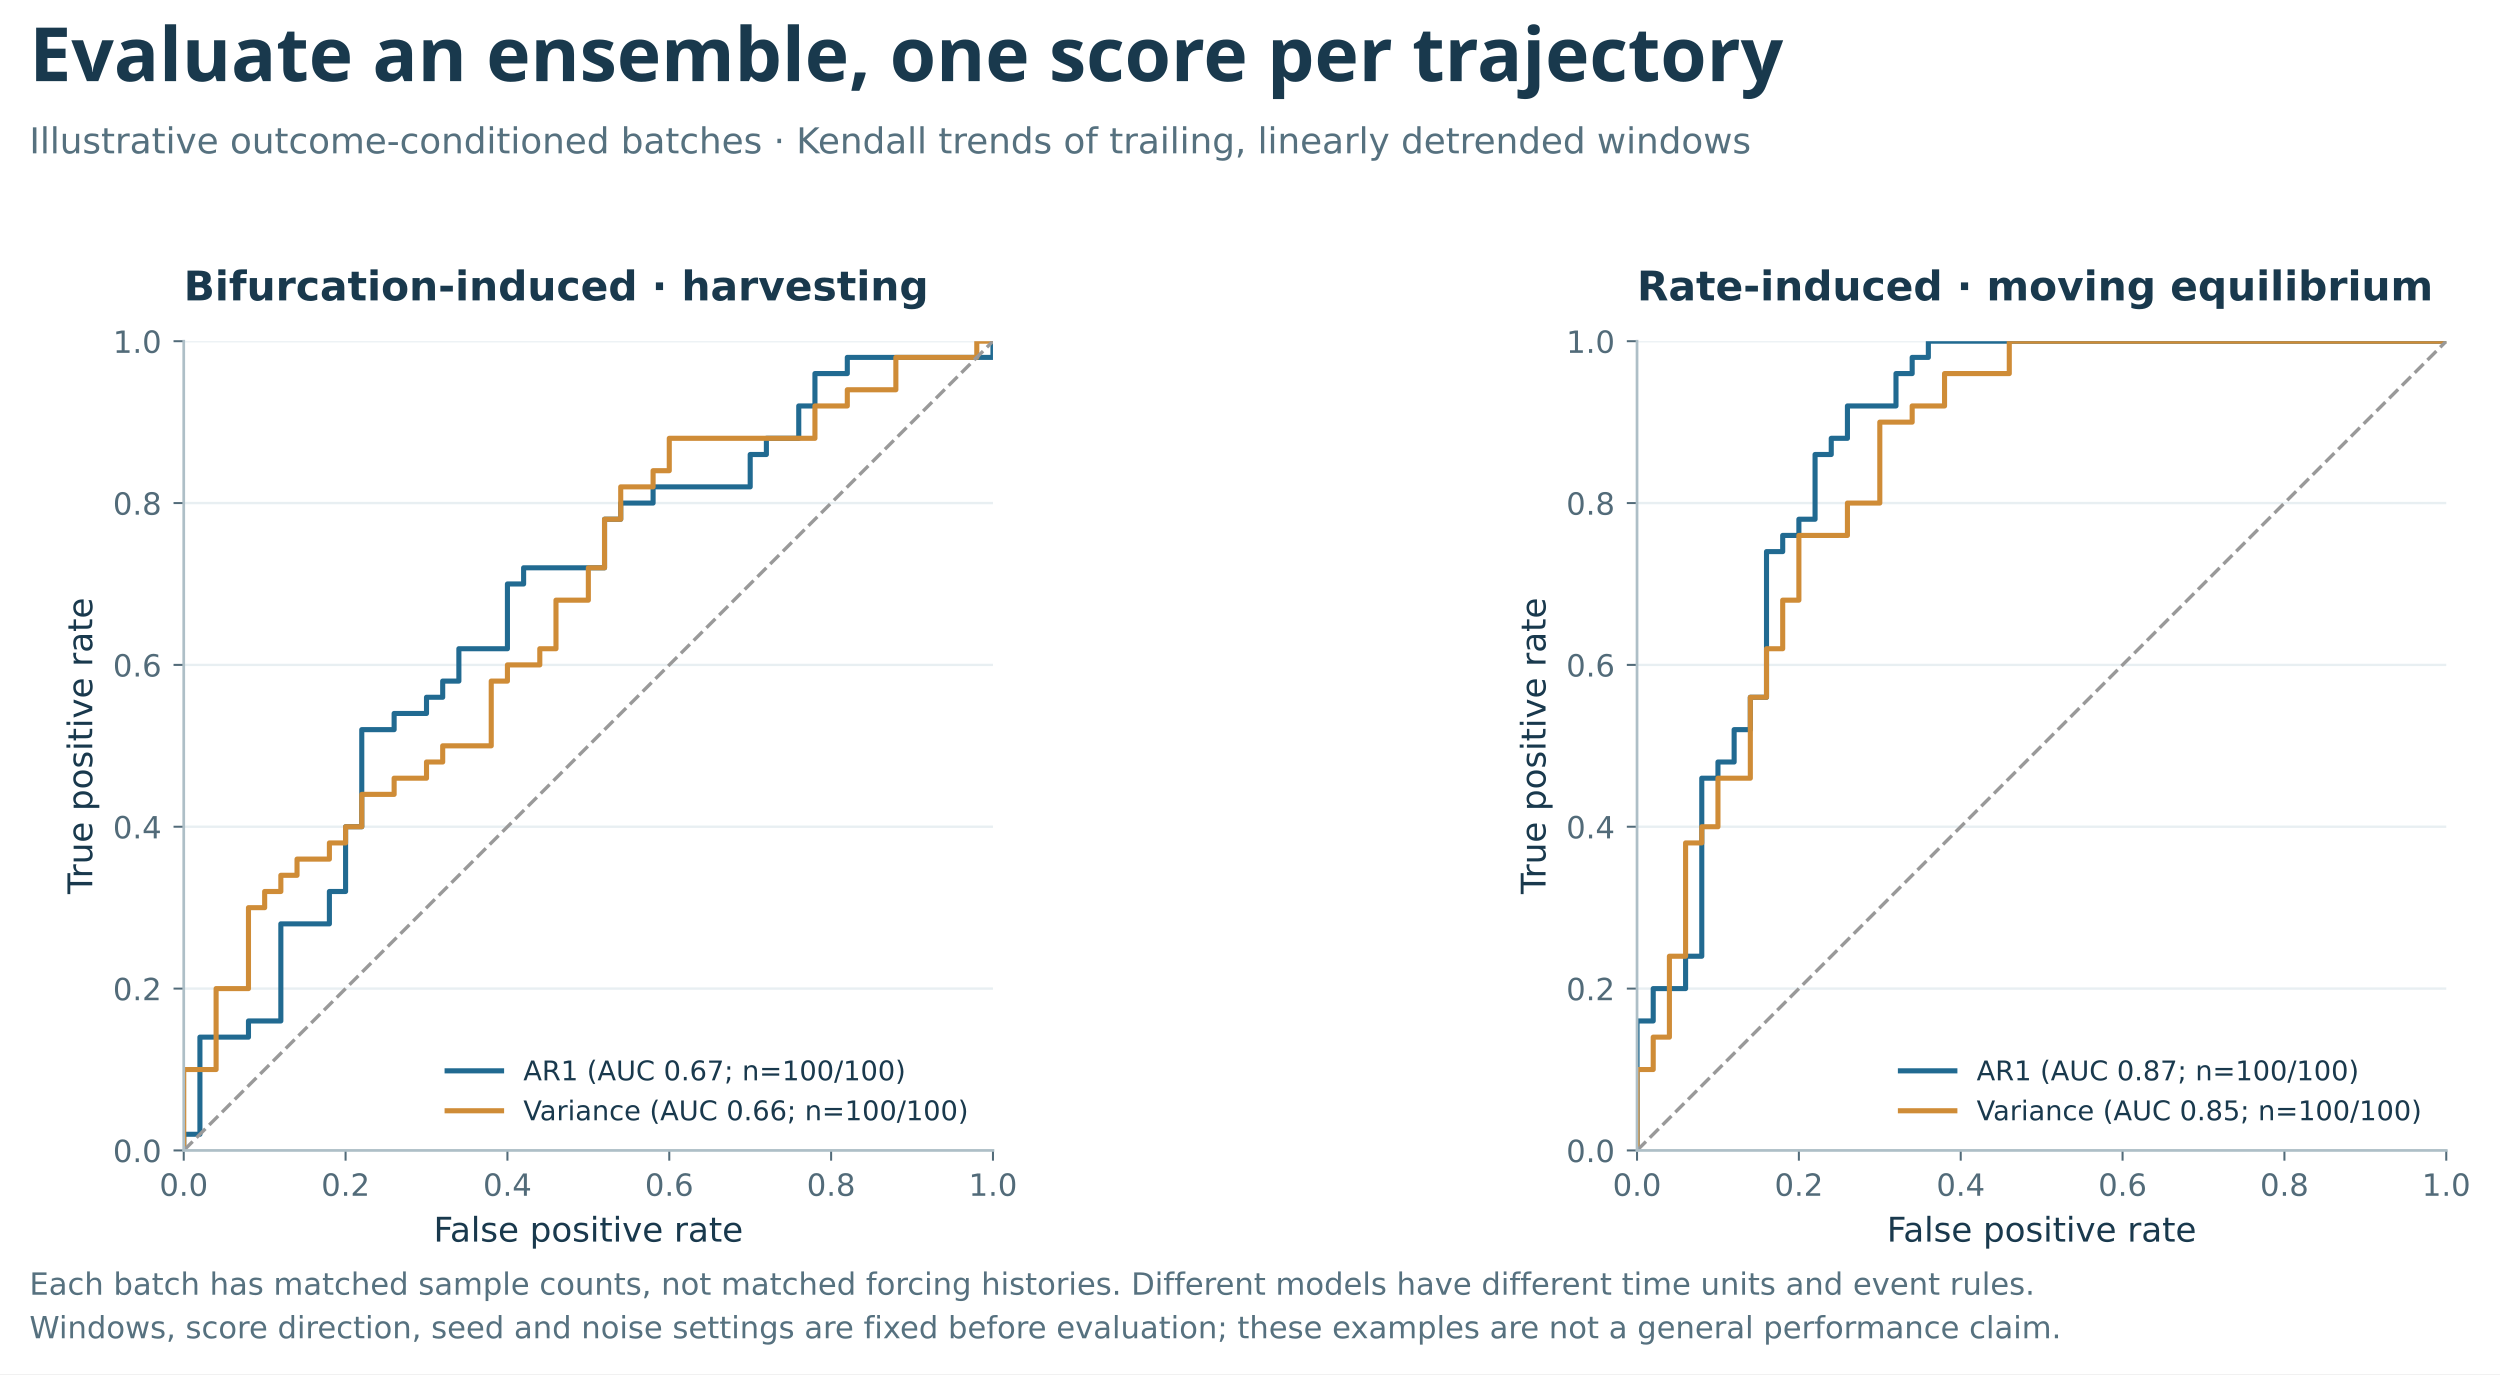
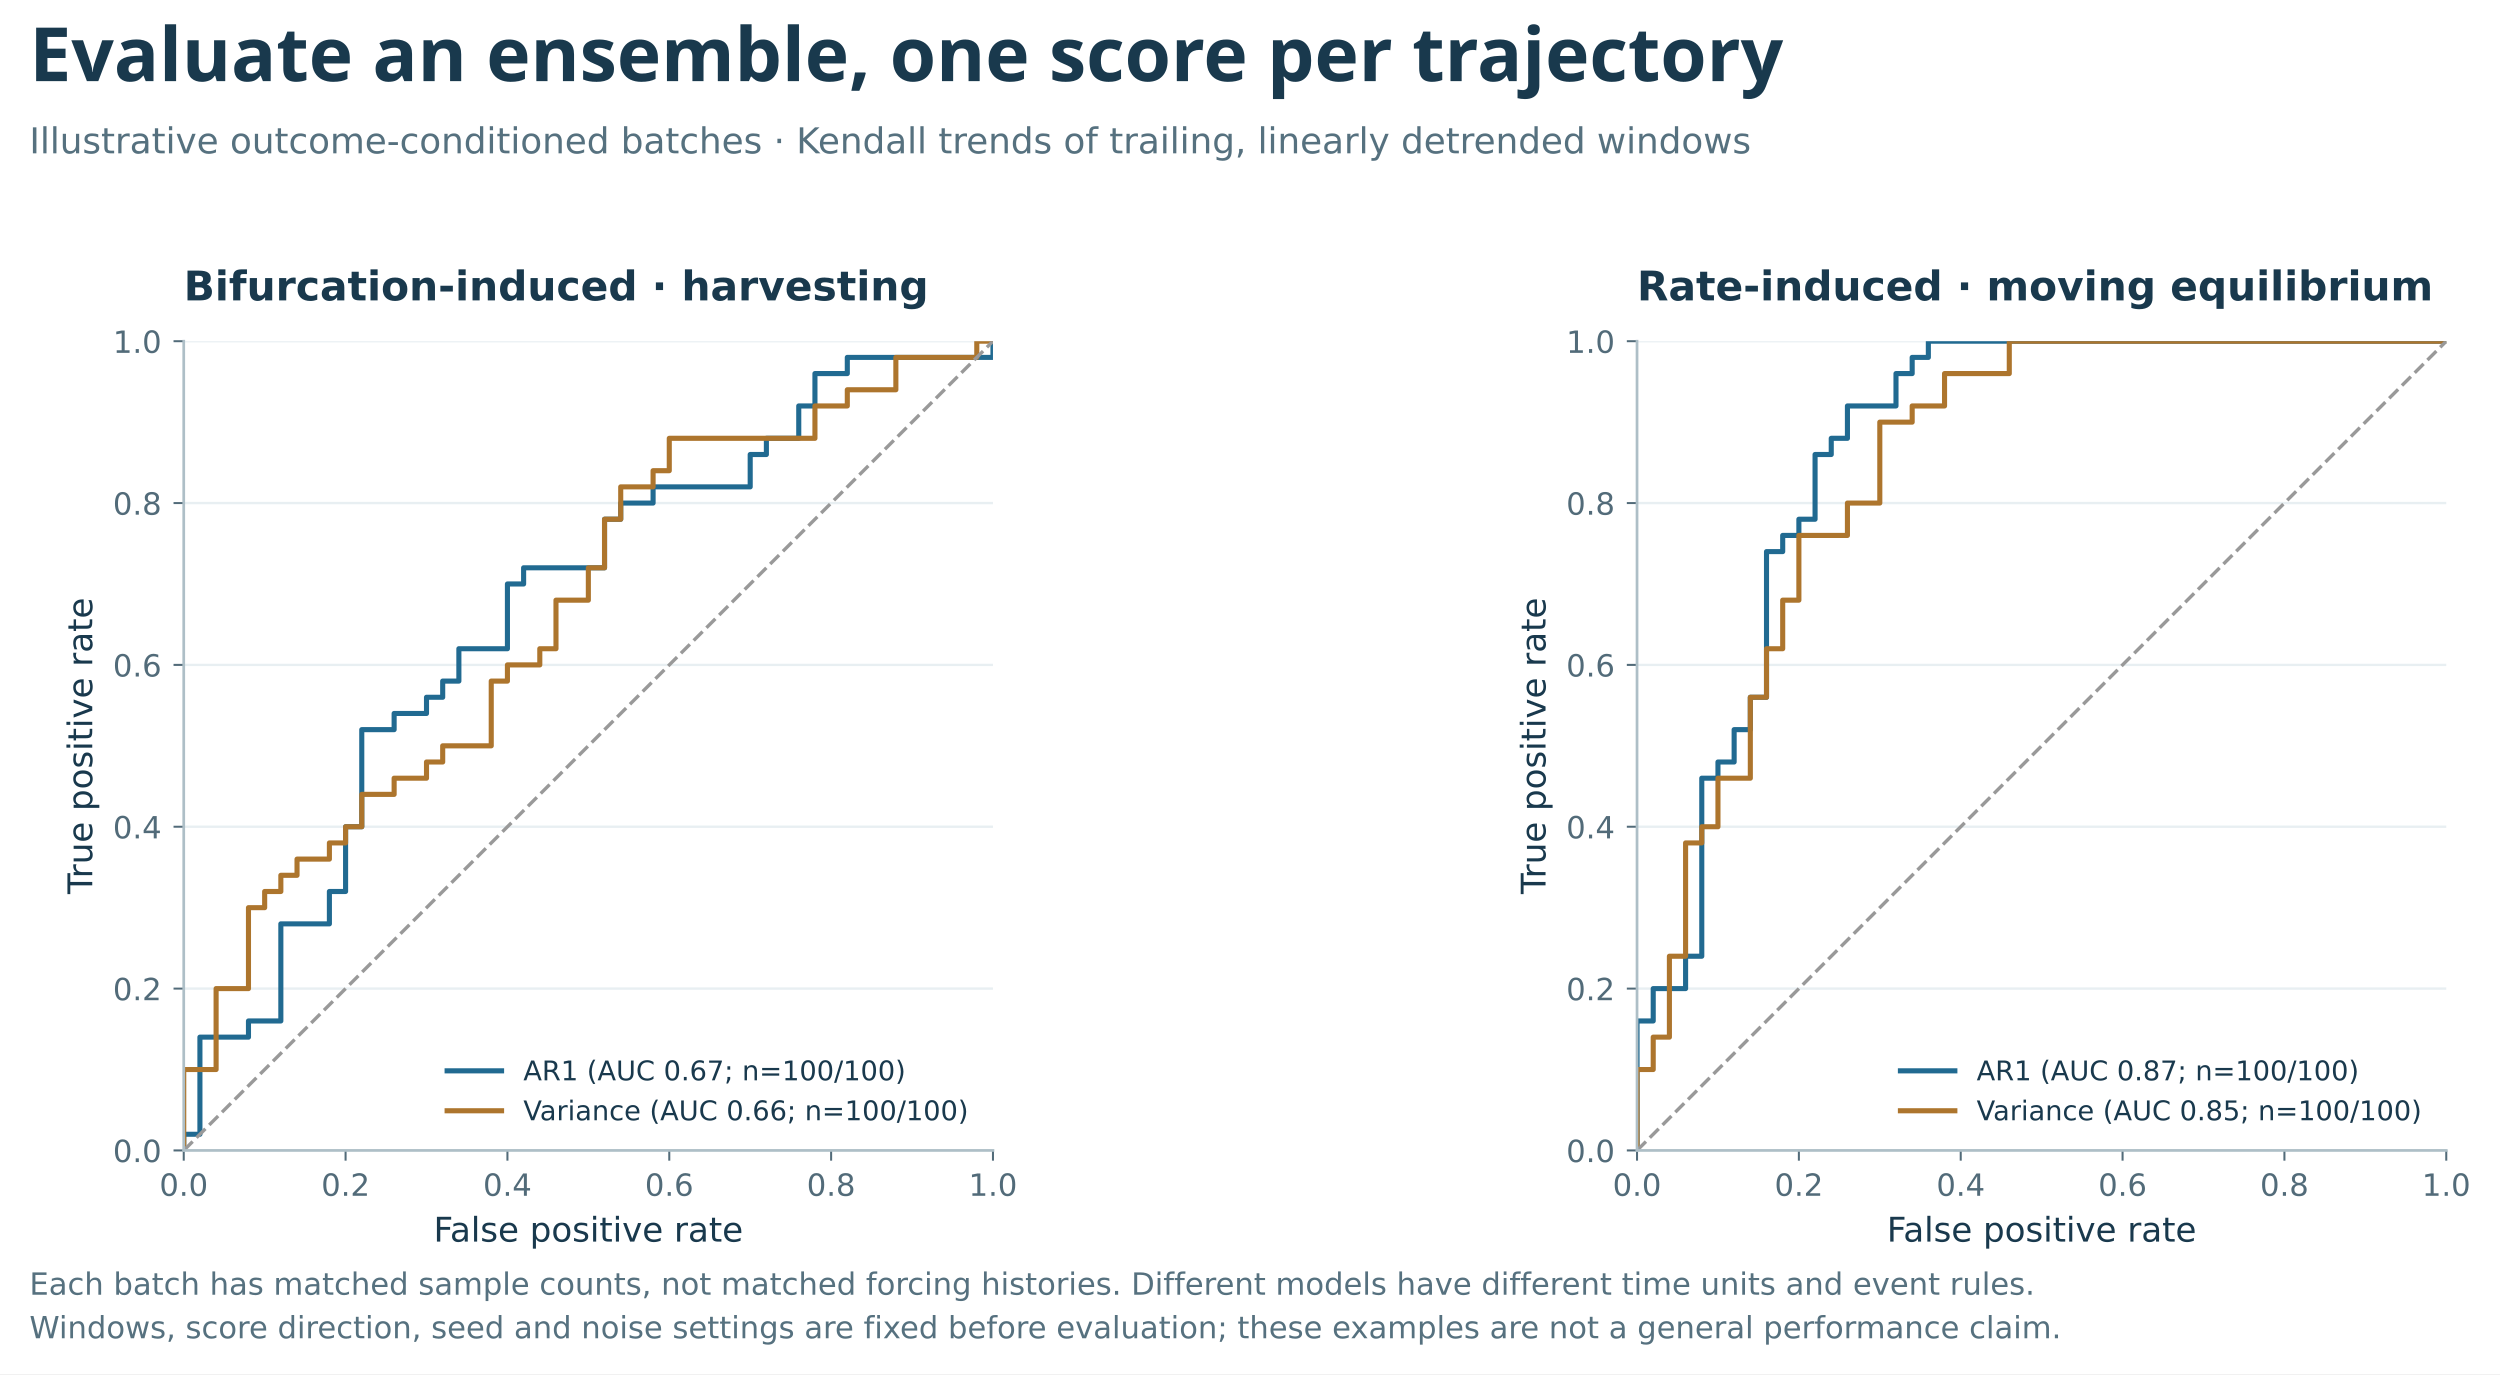
<svg xmlns="http://www.w3.org/2000/svg" xmlns:xlink="http://www.w3.org/1999/xlink" width="734.92pt" height="403.928pt" viewBox="0 0 734.92 403.928" version="1.1">
  <defs>
    <style type="text/css">*{stroke-linejoin: round; stroke-linecap: butt}</style>
  </defs>
  <g id="figure_1">
    <g id="patch_1">
      <path d="M -0 403.928  L 734.92 403.928  L 734.92 0  L -0 0  z " style="fill: #ffffff" />
    </g>
    <g id="axes_1">
      <g id="patch_2">
        <path d="M 54.013 338.193  L 291.901 338.193  L 291.901 100.305  L 54.013 100.305  z " style="fill: #ffffff" />
      </g>
      <g id="matplotlib.axis_1">
        <g id="xtick_1">
          <g id="line2d_1">
            <defs>
              <path id="m2010ee2414" d="M 0 0  L 0 3  " style="stroke: #526b79; stroke-width: 0.6" />
            </defs>
            <g>
              <use xlink:href="#m2010ee2414" x="54.013" y="338.193" style="fill: #526b79; stroke: #526b79; stroke-width: 0.6" />
            </g>
          </g>
          <g id="text_1">
            <text style="font-size: 9px; font-family: 'DejaVu Sans'; text-anchor: middle; fill: #526b79" x="54.013" y="351.531" transform="rotate(-0 54.01252 351.5312)">0.0</text>
          </g>
        </g>
        <g id="xtick_2">
          <g id="line2d_2">
            <g>
              <use xlink:href="#m2010ee2414" x="101.59" y="338.193" style="fill: #526b79; stroke: #526b79; stroke-width: 0.6" />
            </g>
          </g>
          <g id="text_2">
            <text style="font-size: 9px; font-family: 'DejaVu Sans'; text-anchor: middle; fill: #526b79" x="101.59" y="351.531" transform="rotate(-0 101.5901 351.5312)">0.2</text>
          </g>
        </g>
        <g id="xtick_3">
          <g id="line2d_3">
            <g>
              <use xlink:href="#m2010ee2414" x="149.168" y="338.193" style="fill: #526b79; stroke: #526b79; stroke-width: 0.6" />
            </g>
          </g>
          <g id="text_3">
            <text style="font-size: 9px; font-family: 'DejaVu Sans'; text-anchor: middle; fill: #526b79" x="149.168" y="351.531" transform="rotate(-0 149.1677 351.5312)">0.4</text>
          </g>
        </g>
        <g id="xtick_4">
          <g id="line2d_4">
            <g>
              <use xlink:href="#m2010ee2414" x="196.745" y="338.193" style="fill: #526b79; stroke: #526b79; stroke-width: 0.6" />
            </g>
          </g>
          <g id="text_4">
            <text style="font-size: 9px; font-family: 'DejaVu Sans'; text-anchor: middle; fill: #526b79" x="196.745" y="351.531" transform="rotate(-0 196.7453 351.5312)">0.6</text>
          </g>
        </g>
        <g id="xtick_5">
          <g id="line2d_5">
            <g>
              <use xlink:href="#m2010ee2414" x="244.323" y="338.193" style="fill: #526b79; stroke: #526b79; stroke-width: 0.6" />
            </g>
          </g>
          <g id="text_5">
            <text style="font-size: 9px; font-family: 'DejaVu Sans'; text-anchor: middle; fill: #526b79" x="244.323" y="351.531" transform="rotate(-0 244.3229 351.5312)">0.8</text>
          </g>
        </g>
        <g id="xtick_6">
          <g id="line2d_6">
            <g>
              <use xlink:href="#m2010ee2414" x="291.901" y="338.193" style="fill: #526b79; stroke: #526b79; stroke-width: 0.6" />
            </g>
          </g>
          <g id="text_6">
            <text style="font-size: 9px; font-family: 'DejaVu Sans'; text-anchor: middle; fill: #526b79" x="291.901" y="351.531" transform="rotate(-0 291.9005 351.5312)">1.0</text>
          </g>
        </g>
        <g id="text_7">
          <text style="font-size: 10px; font-family: 'DejaVu Sans'; text-anchor: middle; fill: #19394d" x="172.957" y="365.001" transform="rotate(-0 172.9565 365.0014)">False positive rate</text>
        </g>
      </g>
      <g id="matplotlib.axis_2">
        <g id="ytick_1">
          <g id="line2d_7">
            <path d="M 54.013 338.193  L 291.901 338.193  " clip-path="url(#p0fa37aeb60)" style="fill: none; stroke: #e8eff2; stroke-width: 0.7; stroke-linecap: square" />
          </g>
          <g id="line2d_8">
            <defs>
              <path id="md573ed6e55" d="M 0 0  L -3 0  " style="stroke: #526b79; stroke-width: 0.6" />
            </defs>
            <g>
              <use xlink:href="#md573ed6e55" x="54.013" y="338.193" style="fill: #526b79; stroke: #526b79; stroke-width: 0.6" />
            </g>
          </g>
          <g id="text_8">
            <text style="font-size: 9px; font-family: 'DejaVu Sans'; text-anchor: end; fill: #526b79" x="47.513" y="341.612" transform="rotate(-0 47.51252 341.6119)">0.0</text>
          </g>
        </g>
        <g id="ytick_2">
          <g id="line2d_9">
            <path d="M 54.013 290.615  L 291.901 290.615  " clip-path="url(#p0fa37aeb60)" style="fill: none; stroke: #e8eff2; stroke-width: 0.7; stroke-linecap: square" />
          </g>
          <g id="line2d_10">
            <g>
              <use xlink:href="#md573ed6e55" x="54.013" y="290.615" style="fill: #526b79; stroke: #526b79; stroke-width: 0.6" />
            </g>
          </g>
          <g id="text_9">
            <text style="font-size: 9px; font-family: 'DejaVu Sans'; text-anchor: end; fill: #526b79" x="47.513" y="294.034" transform="rotate(-0 47.51252 294.0343)">0.2</text>
          </g>
        </g>
        <g id="ytick_3">
          <g id="line2d_11">
            <path d="M 54.013 243.037  L 291.901 243.037  " clip-path="url(#p0fa37aeb60)" style="fill: none; stroke: #e8eff2; stroke-width: 0.7; stroke-linecap: square" />
          </g>
          <g id="line2d_12">
            <g>
              <use xlink:href="#md573ed6e55" x="54.013" y="243.037" style="fill: #526b79; stroke: #526b79; stroke-width: 0.6" />
            </g>
          </g>
          <g id="text_10">
            <text style="font-size: 9px; font-family: 'DejaVu Sans'; text-anchor: end; fill: #526b79" x="47.513" y="246.457" transform="rotate(-0 47.51252 246.4567)">0.4</text>
          </g>
        </g>
        <g id="ytick_4">
          <g id="line2d_13">
            <path d="M 54.013 195.46  L 291.901 195.46  " clip-path="url(#p0fa37aeb60)" style="fill: none; stroke: #e8eff2; stroke-width: 0.7; stroke-linecap: square" />
          </g>
          <g id="line2d_14">
            <g>
              <use xlink:href="#md573ed6e55" x="54.013" y="195.46" style="fill: #526b79; stroke: #526b79; stroke-width: 0.6" />
            </g>
          </g>
          <g id="text_11">
            <text style="font-size: 9px; font-family: 'DejaVu Sans'; text-anchor: end; fill: #526b79" x="47.513" y="198.879" transform="rotate(-0 47.51252 198.8791)">0.6</text>
          </g>
        </g>
        <g id="ytick_5">
          <g id="line2d_15">
            <path d="M 54.013 147.882  L 291.901 147.882  " clip-path="url(#p0fa37aeb60)" style="fill: none; stroke: #e8eff2; stroke-width: 0.7; stroke-linecap: square" />
          </g>
          <g id="line2d_16">
            <g>
              <use xlink:href="#md573ed6e55" x="54.013" y="147.882" style="fill: #526b79; stroke: #526b79; stroke-width: 0.6" />
            </g>
          </g>
          <g id="text_12">
            <text style="font-size: 9px; font-family: 'DejaVu Sans'; text-anchor: end; fill: #526b79" x="47.513" y="151.302" transform="rotate(-0 47.51252 151.3015)">0.8</text>
          </g>
        </g>
        <g id="ytick_6">
          <g id="line2d_17">
            <path d="M 54.013 100.305  L 291.901 100.305  " clip-path="url(#p0fa37aeb60)" style="fill: none; stroke: #e8eff2; stroke-width: 0.7; stroke-linecap: square" />
          </g>
          <g id="line2d_18">
            <g>
              <use xlink:href="#md573ed6e55" x="54.013" y="100.305" style="fill: #526b79; stroke: #526b79; stroke-width: 0.6" />
            </g>
          </g>
          <g id="text_13">
            <text style="font-size: 9px; font-family: 'DejaVu Sans'; text-anchor: end; fill: #526b79" x="47.513" y="103.724" transform="rotate(-0 47.51252 103.7239)">1.0</text>
          </g>
        </g>
        <g id="text_14">
          <text style="font-size: 10px; font-family: 'DejaVu Sans'; text-anchor: middle; fill: #19394d" x="27.12" y="219.249" transform="rotate(-90 27.12002 219.2486)">True positive rate</text>
        </g>
      </g>
      <g id="line2d_19">
        <path d="M 54.013 338.193  L 54.013 333.435  L 58.77 333.435  L 58.77 328.677  L 58.77 323.919  L 58.77 319.162  L 58.77 314.404  L 58.77 309.646  L 58.77 304.888  L 63.528 304.888  L 68.286 304.888  L 73.044 304.888  L 73.044 300.131  L 77.801 300.131  L 82.559 300.131  L 82.559 295.373  L 82.559 290.615  L 82.559 285.857  L 82.559 281.1  L 82.559 276.342  L 82.559 271.584  L 87.317 271.584  L 92.075 271.584  L 96.832 271.584  L 96.832 266.826  L 96.832 262.068  L 101.59 262.068  L 101.59 257.311  L 101.59 252.553  L 101.59 247.795  L 101.59 243.037  L 106.348 243.037  L 106.348 238.28  L 106.348 233.522  L 106.348 228.764  L 106.348 224.006  L 106.348 219.249  L 106.348 214.491  L 111.106 214.491  L 115.863 214.491  L 115.863 209.733  L 120.621 209.733  L 125.379 209.733  L 125.379 204.975  L 130.137 204.975  L 130.137 200.218  L 134.894 200.218  L 134.894 195.46  L 134.894 190.702  L 139.652 190.702  L 144.41 190.702  L 149.168 190.702  L 149.168 185.944  L 149.168 181.187  L 149.168 176.429  L 149.168 171.671  L 153.925 171.671  L 153.925 166.913  L 158.683 166.913  L 163.441 166.913  L 168.199 166.913  L 172.957 166.913  L 177.714 166.913  L 177.714 162.156  L 177.714 157.398  L 177.714 152.64  L 182.472 152.64  L 182.472 147.882  L 187.23 147.882  L 191.988 147.882  L 191.988 143.124  L 196.745 143.124  L 201.503 143.124  L 206.261 143.124  L 211.019 143.124  L 215.776 143.124  L 220.534 143.124  L 220.534 138.367  L 220.534 133.609  L 225.292 133.609  L 225.292 128.851  L 230.05 128.851  L 234.807 128.851  L 234.807 119.336  L 239.565 119.336  L 239.565 114.578  L 239.565 109.82  L 244.323 109.82  L 249.081 109.82  L 249.081 105.062  L 253.838 105.062  L 258.596 105.062  L 263.354 105.062  L 268.112 105.062  L 272.869 105.062  L 277.627 105.062  L 282.385 105.062  L 287.143 105.062  L 291.901 105.062  L 291.901 100.305  " clip-path="url(#p0fa37aeb60)" style="fill: none; stroke: #216a91; stroke-width: 1.5; stroke-linecap: square" />
      </g>
      <g id="line2d_20">
-         <path d="M 54.013 338.193  L 54.013 333.435  L 54.013 328.677  L 54.013 323.919  L 54.013 319.162  L 54.013 314.404  L 58.77 314.404  L 63.528 314.404  L 63.528 309.646  L 63.528 304.888  L 63.528 300.131  L 63.528 295.373  L 63.528 290.615  L 68.286 290.615  L 73.044 290.615  L 73.044 285.857  L 73.044 281.1  L 73.044 276.342  L 73.044 271.584  L 73.044 266.826  L 77.801 266.826  L 77.801 262.068  L 82.559 262.068  L 82.559 257.311  L 87.317 257.311  L 87.317 252.553  L 92.075 252.553  L 96.832 252.553  L 96.832 247.795  L 101.59 247.795  L 101.59 243.037  L 106.348 243.037  L 106.348 238.28  L 106.348 233.522  L 111.106 233.522  L 115.863 233.522  L 115.863 228.764  L 120.621 228.764  L 125.379 228.764  L 125.379 224.006  L 130.137 224.006  L 130.137 219.249  L 134.894 219.249  L 139.652 219.249  L 144.41 219.249  L 144.41 214.491  L 144.41 209.733  L 144.41 204.975  L 144.41 200.218  L 149.168 200.218  L 149.168 195.46  L 153.925 195.46  L 158.683 195.46  L 158.683 190.702  L 163.441 190.702  L 163.441 185.944  L 163.441 181.187  L 163.441 176.429  L 168.199 176.429  L 172.957 176.429  L 172.957 171.671  L 172.957 166.913  L 177.714 166.913  L 177.714 162.156  L 177.714 157.398  L 177.714 152.64  L 182.472 152.64  L 182.472 147.882  L 182.472 143.124  L 187.23 143.124  L 191.988 143.124  L 191.988 138.367  L 196.745 138.367  L 196.745 133.609  L 196.745 128.851  L 201.503 128.851  L 206.261 128.851  L 211.019 128.851  L 215.776 128.851  L 220.534 128.851  L 225.292 128.851  L 230.05 128.851  L 234.807 128.851  L 239.565 128.851  L 239.565 124.093  L 239.565 119.336  L 244.323 119.336  L 249.081 119.336  L 249.081 114.578  L 253.838 114.578  L 258.596 114.578  L 263.354 114.578  L 263.354 109.82  L 263.354 105.062  L 268.112 105.062  L 272.869 105.062  L 277.627 105.062  L 282.385 105.062  L 287.143 105.062  L 287.143 100.305  L 291.901 100.305  " clip-path="url(#p0fa37aeb60)" style="fill: none; stroke: #cf8c37; stroke-width: 1.5; stroke-linecap: square" />
+         <path d="M 54.013 338.193  L 54.013 333.435  L 54.013 328.677  L 54.013 323.919  L 54.013 319.162  L 54.013 314.404  L 58.77 314.404  L 63.528 314.404  L 63.528 309.646  L 63.528 304.888  L 63.528 300.131  L 63.528 295.373  L 63.528 290.615  L 68.286 290.615  L 73.044 290.615  L 73.044 285.857  L 73.044 281.1  L 73.044 276.342  L 73.044 271.584  L 73.044 266.826  L 77.801 266.826  L 77.801 262.068  L 82.559 262.068  L 82.559 257.311  L 87.317 257.311  L 87.317 252.553  L 92.075 252.553  L 96.832 252.553  L 96.832 247.795  L 101.59 247.795  L 101.59 243.037  L 106.348 243.037  L 106.348 238.28  L 106.348 233.522  L 111.106 233.522  L 115.863 233.522  L 115.863 228.764  L 120.621 228.764  L 125.379 228.764  L 125.379 224.006  L 130.137 224.006  L 130.137 219.249  L 134.894 219.249  L 139.652 219.249  L 144.41 219.249  L 144.41 214.491  L 144.41 209.733  L 144.41 204.975  L 144.41 200.218  L 149.168 200.218  L 149.168 195.46  L 153.925 195.46  L 158.683 195.46  L 158.683 190.702  L 163.441 190.702  L 163.441 185.944  L 163.441 181.187  L 163.441 176.429  L 168.199 176.429  L 172.957 176.429  L 172.957 171.671  L 172.957 166.913  L 177.714 166.913  L 177.714 162.156  L 177.714 157.398  L 177.714 152.64  L 182.472 152.64  L 182.472 147.882  L 182.472 143.124  L 187.23 143.124  L 191.988 143.124  L 191.988 138.367  L 196.745 138.367  L 196.745 133.609  L 196.745 128.851  L 201.503 128.851  L 206.261 128.851  L 211.019 128.851  L 215.776 128.851  L 220.534 128.851  L 225.292 128.851  L 230.05 128.851  L 234.807 128.851  L 239.565 128.851  L 239.565 124.093  L 239.565 119.336  L 244.323 119.336  L 249.081 119.336  L 249.081 114.578  L 253.838 114.578  L 258.596 114.578  L 263.354 114.578  L 263.354 109.82  L 263.354 105.062  L 268.112 105.062  L 272.869 105.062  L 277.627 105.062  L 282.385 105.062  L 287.143 105.062  L 287.143 100.305  L 291.901 100.305  " clip-path="url(#p0fa37aeb60)" style="fill: none; stroke: #ad752d; stroke-width: 1.5; stroke-linecap: square" />
      </g>
      <g id="line2d_21">
        <path d="M 54.013 338.193  L 291.901 100.305  " clip-path="url(#p0fa37aeb60)" style="fill: none; stroke-dasharray: 3.7,1.6; stroke-dashoffset: 0; stroke: #999999" />
      </g>
      <g id="patch_3">
        <path d="M 54.013 338.193  L 54.013 100.305  " style="fill: none; stroke: #aebfc7; stroke-width: 0.8; stroke-linejoin: miter; stroke-linecap: square" />
      </g>
      <g id="patch_4">
        <path d="M 54.013 338.193  L 291.901 338.193  " style="fill: none; stroke: #aebfc7; stroke-width: 0.8; stroke-linejoin: miter; stroke-linecap: square" />
      </g>
      <g id="text_15">
        <text style="font-weight: 600; font-size: 12px; font-family: 'DejaVu Sans'; text-anchor: start; fill: #19394d" x="54.013" y="88.305" transform="rotate(-0 54.01252 88.30463)">Bifurcation-induced · harvesting</text>
      </g>
      <g id="legend_1">
        <g id="line2d_22">
          <path d="M 131.441 314.786  L 139.441 314.786  L 147.441 314.786  " style="fill: none; stroke: #216a91; stroke-width: 1.5; stroke-linecap: square" />
        </g>
        <g id="text_16">
          <text style="font-size: 8px; font-family: 'DejaVu Sans'; text-anchor: start; fill: #19394d" x="153.841" y="317.586" transform="rotate(-0 153.8405 317.5864)">AR1 (AUC 0.67; n=100/100)</text>
        </g>
        <g id="line2d_23">
-           <path d="M 131.441 326.529  L 139.441 326.529  L 147.441 326.529  " style="fill: none; stroke: #cf8c37; stroke-width: 1.5; stroke-linecap: square" />
+           <path d="M 131.441 326.529  L 139.441 326.529  L 147.441 326.529  " style="fill: none; stroke: #ad752d; stroke-width: 1.5; stroke-linecap: square" />
        </g>
        <g id="text_17">
          <text style="font-size: 8px; font-family: 'DejaVu Sans'; text-anchor: start; fill: #19394d" x="153.841" y="329.329" transform="rotate(-0 153.8405 329.3289)">Variance (AUC 0.66; n=100/100)</text>
        </g>
      </g>
    </g>
    <g id="axes_2">
      <g id="patch_5">
        <path d="M 481.235 338.193  L 719.123 338.193  L 719.123 100.305  L 481.235 100.305  z " style="fill: #ffffff" />
      </g>
      <g id="matplotlib.axis_3">
        <g id="xtick_7">
          <g id="line2d_24">
            <g>
              <use xlink:href="#m2010ee2414" x="481.235" y="338.193" style="fill: #526b79; stroke: #526b79; stroke-width: 0.6" />
            </g>
          </g>
          <g id="text_18">
            <text style="font-size: 9px; font-family: 'DejaVu Sans'; text-anchor: middle; fill: #526b79" x="481.235" y="351.531" transform="rotate(-0 481.2355 351.5312)">0.0</text>
          </g>
        </g>
        <g id="xtick_8">
          <g id="line2d_25">
            <g>
              <use xlink:href="#m2010ee2414" x="528.813" y="338.193" style="fill: #526b79; stroke: #526b79; stroke-width: 0.6" />
            </g>
          </g>
          <g id="text_19">
            <text style="font-size: 9px; font-family: 'DejaVu Sans'; text-anchor: middle; fill: #526b79" x="528.813" y="351.531" transform="rotate(-0 528.8131 351.5312)">0.2</text>
          </g>
        </g>
        <g id="xtick_9">
          <g id="line2d_26">
            <g>
              <use xlink:href="#m2010ee2414" x="576.391" y="338.193" style="fill: #526b79; stroke: #526b79; stroke-width: 0.6" />
            </g>
          </g>
          <g id="text_20">
            <text style="font-size: 9px; font-family: 'DejaVu Sans'; text-anchor: middle; fill: #526b79" x="576.391" y="351.531" transform="rotate(-0 576.3907 351.5312)">0.4</text>
          </g>
        </g>
        <g id="xtick_10">
          <g id="line2d_27">
            <g>
              <use xlink:href="#m2010ee2414" x="623.968" y="338.193" style="fill: #526b79; stroke: #526b79; stroke-width: 0.6" />
            </g>
          </g>
          <g id="text_21">
            <text style="font-size: 9px; font-family: 'DejaVu Sans'; text-anchor: middle; fill: #526b79" x="623.968" y="351.531" transform="rotate(-0 623.9683 351.5312)">0.6</text>
          </g>
        </g>
        <g id="xtick_11">
          <g id="line2d_28">
            <g>
              <use xlink:href="#m2010ee2414" x="671.546" y="338.193" style="fill: #526b79; stroke: #526b79; stroke-width: 0.6" />
            </g>
          </g>
          <g id="text_22">
            <text style="font-size: 9px; font-family: 'DejaVu Sans'; text-anchor: middle; fill: #526b79" x="671.546" y="351.531" transform="rotate(-0 671.5459 351.5312)">0.8</text>
          </g>
        </g>
        <g id="xtick_12">
          <g id="line2d_29">
            <g>
              <use xlink:href="#m2010ee2414" x="719.123" y="338.193" style="fill: #526b79; stroke: #526b79; stroke-width: 0.6" />
            </g>
          </g>
          <g id="text_23">
            <text style="font-size: 9px; font-family: 'DejaVu Sans'; text-anchor: middle; fill: #526b79" x="719.123" y="351.531" transform="rotate(-0 719.1235 351.5312)">1.0</text>
          </g>
        </g>
        <g id="text_24">
          <text style="font-size: 10px; font-family: 'DejaVu Sans'; text-anchor: middle; fill: #19394d" x="600.179" y="365.001" transform="rotate(-0 600.1795 365.0014)">False positive rate</text>
        </g>
      </g>
      <g id="matplotlib.axis_4">
        <g id="ytick_7">
          <g id="line2d_30">
            <path d="M 481.235 338.193  L 719.123 338.193  " clip-path="url(#p86020ddcf6)" style="fill: none; stroke: #e8eff2; stroke-width: 0.7; stroke-linecap: square" />
          </g>
          <g id="line2d_31">
            <g>
              <use xlink:href="#md573ed6e55" x="481.235" y="338.193" style="fill: #526b79; stroke: #526b79; stroke-width: 0.6" />
            </g>
          </g>
          <g id="text_25">
            <text style="font-size: 9px; font-family: 'DejaVu Sans'; text-anchor: end; fill: #526b79" x="474.735" y="341.612" transform="rotate(-0 474.7355 341.6119)">0.0</text>
          </g>
        </g>
        <g id="ytick_8">
          <g id="line2d_32">
            <path d="M 481.235 290.615  L 719.123 290.615  " clip-path="url(#p86020ddcf6)" style="fill: none; stroke: #e8eff2; stroke-width: 0.7; stroke-linecap: square" />
          </g>
          <g id="line2d_33">
            <g>
              <use xlink:href="#md573ed6e55" x="481.235" y="290.615" style="fill: #526b79; stroke: #526b79; stroke-width: 0.6" />
            </g>
          </g>
          <g id="text_26">
            <text style="font-size: 9px; font-family: 'DejaVu Sans'; text-anchor: end; fill: #526b79" x="474.735" y="294.034" transform="rotate(-0 474.7355 294.0343)">0.2</text>
          </g>
        </g>
        <g id="ytick_9">
          <g id="line2d_34">
            <path d="M 481.235 243.037  L 719.123 243.037  " clip-path="url(#p86020ddcf6)" style="fill: none; stroke: #e8eff2; stroke-width: 0.7; stroke-linecap: square" />
          </g>
          <g id="line2d_35">
            <g>
              <use xlink:href="#md573ed6e55" x="481.235" y="243.037" style="fill: #526b79; stroke: #526b79; stroke-width: 0.6" />
            </g>
          </g>
          <g id="text_27">
            <text style="font-size: 9px; font-family: 'DejaVu Sans'; text-anchor: end; fill: #526b79" x="474.735" y="246.457" transform="rotate(-0 474.7355 246.4567)">0.4</text>
          </g>
        </g>
        <g id="ytick_10">
          <g id="line2d_36">
            <path d="M 481.235 195.46  L 719.123 195.46  " clip-path="url(#p86020ddcf6)" style="fill: none; stroke: #e8eff2; stroke-width: 0.7; stroke-linecap: square" />
          </g>
          <g id="line2d_37">
            <g>
              <use xlink:href="#md573ed6e55" x="481.235" y="195.46" style="fill: #526b79; stroke: #526b79; stroke-width: 0.6" />
            </g>
          </g>
          <g id="text_28">
            <text style="font-size: 9px; font-family: 'DejaVu Sans'; text-anchor: end; fill: #526b79" x="474.735" y="198.879" transform="rotate(-0 474.7355 198.8791)">0.6</text>
          </g>
        </g>
        <g id="ytick_11">
          <g id="line2d_38">
            <path d="M 481.235 147.882  L 719.123 147.882  " clip-path="url(#p86020ddcf6)" style="fill: none; stroke: #e8eff2; stroke-width: 0.7; stroke-linecap: square" />
          </g>
          <g id="line2d_39">
            <g>
              <use xlink:href="#md573ed6e55" x="481.235" y="147.882" style="fill: #526b79; stroke: #526b79; stroke-width: 0.6" />
            </g>
          </g>
          <g id="text_29">
            <text style="font-size: 9px; font-family: 'DejaVu Sans'; text-anchor: end; fill: #526b79" x="474.735" y="151.302" transform="rotate(-0 474.7355 151.3015)">0.8</text>
          </g>
        </g>
        <g id="ytick_12">
          <g id="line2d_40">
            <path d="M 481.235 100.305  L 719.123 100.305  " clip-path="url(#p86020ddcf6)" style="fill: none; stroke: #e8eff2; stroke-width: 0.7; stroke-linecap: square" />
          </g>
          <g id="line2d_41">
            <g>
              <use xlink:href="#md573ed6e55" x="481.235" y="100.305" style="fill: #526b79; stroke: #526b79; stroke-width: 0.6" />
            </g>
          </g>
          <g id="text_30">
            <text style="font-size: 9px; font-family: 'DejaVu Sans'; text-anchor: end; fill: #526b79" x="474.735" y="103.724" transform="rotate(-0 474.7355 103.7239)">1.0</text>
          </g>
        </g>
        <g id="text_31">
          <text style="font-size: 10px; font-family: 'DejaVu Sans'; text-anchor: middle; fill: #19394d" x="454.343" y="219.249" transform="rotate(-90 454.343 219.2486)">True positive rate</text>
        </g>
      </g>
      <g id="line2d_42">
        <path d="M 481.235 338.193  L 481.235 333.435  L 481.235 328.677  L 481.235 323.919  L 481.235 319.162  L 481.235 314.404  L 481.235 309.646  L 481.235 304.888  L 481.235 300.131  L 485.993 300.131  L 485.993 295.373  L 485.993 290.615  L 490.751 290.615  L 495.509 290.615  L 495.509 285.857  L 495.509 281.1  L 500.267 281.1  L 500.267 276.342  L 500.267 271.584  L 500.267 266.826  L 500.267 262.068  L 500.267 257.311  L 500.267 252.553  L 500.267 247.795  L 500.267 243.037  L 500.267 238.28  L 500.267 233.522  L 500.267 228.764  L 505.024 228.764  L 505.024 224.006  L 509.782 224.006  L 509.782 219.249  L 509.782 214.491  L 514.54 214.491  L 514.54 209.733  L 514.54 204.975  L 519.298 204.975  L 519.298 200.218  L 519.298 195.46  L 519.298 190.702  L 519.298 185.944  L 519.298 181.187  L 519.298 176.429  L 519.298 171.671  L 519.298 166.913  L 519.298 162.156  L 524.055 162.156  L 524.055 157.398  L 528.813 157.398  L 528.813 152.64  L 533.571 152.64  L 533.571 147.882  L 533.571 143.124  L 533.571 138.367  L 533.571 133.609  L 538.329 133.609  L 538.329 128.851  L 543.086 128.851  L 543.086 124.093  L 543.086 119.336  L 547.844 119.336  L 552.602 119.336  L 557.36 119.336  L 557.36 114.578  L 557.36 109.82  L 562.117 109.82  L 562.117 105.062  L 566.875 105.062  L 566.875 100.305  L 571.633 100.305  L 576.391 100.305  L 581.148 100.305  L 585.906 100.305  L 590.664 100.305  L 595.422 100.305  L 600.179 100.305  L 604.937 100.305  L 609.695 100.305  L 614.453 100.305  L 619.211 100.305  L 623.968 100.305  L 628.726 100.305  L 633.484 100.305  L 638.242 100.305  L 642.999 100.305  L 647.757 100.305  L 652.515 100.305  L 657.273 100.305  L 662.03 100.305  L 666.788 100.305  L 671.546 100.305  L 676.304 100.305  L 681.061 100.305  L 685.819 100.305  L 690.577 100.305  L 695.335 100.305  L 700.092 100.305  L 704.85 100.305  L 709.608 100.305  L 714.366 100.305  L 719.123 100.305  " clip-path="url(#p86020ddcf6)" style="fill: none; stroke: #216a91; stroke-width: 1.5; stroke-linecap: square" />
      </g>
      <g id="line2d_43">
-         <path d="M 481.235 338.193  L 481.235 333.435  L 481.235 328.677  L 481.235 323.919  L 481.235 319.162  L 481.235 314.404  L 485.993 314.404  L 485.993 309.646  L 485.993 304.888  L 490.751 304.888  L 490.751 300.131  L 490.751 295.373  L 490.751 290.615  L 490.751 285.857  L 490.751 281.1  L 495.509 281.1  L 495.509 276.342  L 495.509 271.584  L 495.509 266.826  L 495.509 262.068  L 495.509 257.311  L 495.509 252.553  L 495.509 247.795  L 500.267 247.795  L 500.267 243.037  L 505.024 243.037  L 505.024 238.28  L 505.024 233.522  L 505.024 228.764  L 509.782 228.764  L 514.54 228.764  L 514.54 224.006  L 514.54 219.249  L 514.54 214.491  L 514.54 209.733  L 514.54 204.975  L 519.298 204.975  L 519.298 200.218  L 519.298 195.46  L 519.298 190.702  L 524.055 190.702  L 524.055 185.944  L 524.055 181.187  L 524.055 176.429  L 528.813 176.429  L 528.813 171.671  L 528.813 166.913  L 528.813 162.156  L 528.813 157.398  L 533.571 157.398  L 538.329 157.398  L 543.086 157.398  L 543.086 152.64  L 543.086 147.882  L 547.844 147.882  L 552.602 147.882  L 552.602 143.124  L 552.602 138.367  L 552.602 133.609  L 552.602 128.851  L 552.602 124.093  L 557.36 124.093  L 562.117 124.093  L 562.117 119.336  L 566.875 119.336  L 571.633 119.336  L 571.633 114.578  L 571.633 109.82  L 576.391 109.82  L 581.148 109.82  L 585.906 109.82  L 590.664 109.82  L 590.664 105.062  L 590.664 100.305  L 595.422 100.305  L 600.179 100.305  L 604.937 100.305  L 609.695 100.305  L 614.453 100.305  L 619.211 100.305  L 623.968 100.305  L 628.726 100.305  L 633.484 100.305  L 638.242 100.305  L 642.999 100.305  L 647.757 100.305  L 652.515 100.305  L 657.273 100.305  L 662.03 100.305  L 666.788 100.305  L 671.546 100.305  L 676.304 100.305  L 681.061 100.305  L 685.819 100.305  L 690.577 100.305  L 695.335 100.305  L 700.092 100.305  L 704.85 100.305  L 709.608 100.305  L 714.366 100.305  L 719.123 100.305  " clip-path="url(#p86020ddcf6)" style="fill: none; stroke: #cf8c37; stroke-width: 1.5; stroke-linecap: square" />
+         <path d="M 481.235 338.193  L 481.235 333.435  L 481.235 328.677  L 481.235 323.919  L 481.235 319.162  L 481.235 314.404  L 485.993 314.404  L 485.993 309.646  L 485.993 304.888  L 490.751 304.888  L 490.751 300.131  L 490.751 295.373  L 490.751 290.615  L 490.751 285.857  L 490.751 281.1  L 495.509 281.1  L 495.509 276.342  L 495.509 271.584  L 495.509 266.826  L 495.509 262.068  L 495.509 257.311  L 495.509 252.553  L 495.509 247.795  L 500.267 247.795  L 500.267 243.037  L 505.024 243.037  L 505.024 238.28  L 505.024 233.522  L 505.024 228.764  L 509.782 228.764  L 514.54 228.764  L 514.54 224.006  L 514.54 219.249  L 514.54 214.491  L 514.54 209.733  L 514.54 204.975  L 519.298 204.975  L 519.298 200.218  L 519.298 195.46  L 519.298 190.702  L 524.055 190.702  L 524.055 185.944  L 524.055 181.187  L 524.055 176.429  L 528.813 176.429  L 528.813 171.671  L 528.813 166.913  L 528.813 162.156  L 528.813 157.398  L 533.571 157.398  L 538.329 157.398  L 543.086 157.398  L 543.086 152.64  L 543.086 147.882  L 547.844 147.882  L 552.602 147.882  L 552.602 143.124  L 552.602 138.367  L 552.602 133.609  L 552.602 128.851  L 552.602 124.093  L 557.36 124.093  L 562.117 124.093  L 562.117 119.336  L 566.875 119.336  L 571.633 119.336  L 571.633 114.578  L 571.633 109.82  L 576.391 109.82  L 581.148 109.82  L 585.906 109.82  L 590.664 109.82  L 590.664 105.062  L 590.664 100.305  L 595.422 100.305  L 600.179 100.305  L 604.937 100.305  L 609.695 100.305  L 614.453 100.305  L 619.211 100.305  L 623.968 100.305  L 628.726 100.305  L 633.484 100.305  L 638.242 100.305  L 642.999 100.305  L 647.757 100.305  L 652.515 100.305  L 657.273 100.305  L 662.03 100.305  L 666.788 100.305  L 671.546 100.305  L 676.304 100.305  L 681.061 100.305  L 685.819 100.305  L 690.577 100.305  L 695.335 100.305  L 700.092 100.305  L 704.85 100.305  L 709.608 100.305  L 714.366 100.305  L 719.123 100.305  " clip-path="url(#p86020ddcf6)" style="fill: none; stroke: #ad752d; stroke-width: 1.5; stroke-linecap: square" />
      </g>
      <g id="line2d_44">
        <path d="M 481.235 338.193  L 719.123 100.305  " clip-path="url(#p86020ddcf6)" style="fill: none; stroke-dasharray: 3.7,1.6; stroke-dashoffset: 0; stroke: #999999" />
      </g>
      <g id="patch_6">
        <path d="M 481.235 338.193  L 481.235 100.305  " style="fill: none; stroke: #aebfc7; stroke-width: 0.8; stroke-linejoin: miter; stroke-linecap: square" />
      </g>
      <g id="patch_7">
        <path d="M 481.235 338.193  L 719.123 338.193  " style="fill: none; stroke: #aebfc7; stroke-width: 0.8; stroke-linejoin: miter; stroke-linecap: square" />
      </g>
      <g id="text_32">
        <text style="font-weight: 600; font-size: 12px; font-family: 'DejaVu Sans'; text-anchor: start; fill: #19394d" x="481.235" y="88.305" transform="rotate(-0 481.2355 88.30463)">Rate-induced · moving equilibrium</text>
      </g>
      <g id="legend_2">
        <g id="line2d_45">
          <path d="M 558.663 314.786  L 566.663 314.786  L 574.663 314.786  " style="fill: none; stroke: #216a91; stroke-width: 1.5; stroke-linecap: square" />
        </g>
        <g id="text_33">
          <text style="font-size: 8px; font-family: 'DejaVu Sans'; text-anchor: start; fill: #19394d" x="581.063" y="317.586" transform="rotate(-0 581.0635 317.5864)">AR1 (AUC 0.87; n=100/100)</text>
        </g>
        <g id="line2d_46">
-           <path d="M 558.663 326.529  L 566.663 326.529  L 574.663 326.529  " style="fill: none; stroke: #cf8c37; stroke-width: 1.5; stroke-linecap: square" />
+           <path d="M 558.663 326.529  L 566.663 326.529  L 574.663 326.529  " style="fill: none; stroke: #ad752d; stroke-width: 1.5; stroke-linecap: square" />
        </g>
        <g id="text_34">
          <text style="font-size: 8px; font-family: 'DejaVu Sans'; text-anchor: start; fill: #19394d" x="581.063" y="329.329" transform="rotate(-0 581.0635 329.3289)">Variance (AUC 0.85; n=100/100)</text>
        </g>
      </g>
    </g>
    <g id="text_35">
      <text style="font-weight: 700; font-size: 22px; font-family: 'STIXGeneral'; text-anchor: start; fill: #19394d" x="8.64" y="23.841" transform="rotate(-0 8.64 23.84062)">Evaluate an ensemble, one score per trajectory</text>
    </g>
    <g id="text_36">
      <text style="font-size: 10.5px; font-family: 'DejaVu Sans'; text-anchor: start; fill: #56717f" x="8.64" y="45.081" transform="rotate(-0 8.64 45.08062)">Illustrative outcome-conditioned batches · Kendall trends of trailing, linearly detrended windows</text>
    </g>
    <g id="text_37">
      <text style="font-size: 9px; font-family: 'DejaVu Sans'; fill: #56717f" transform="translate(8.64 380.6032)">Each batch has matched sample counts, not matched forcing histories. Different models have different time units and event rules.</text>
      <text style="font-size: 9px; font-family: 'DejaVu Sans'; fill: #56717f" transform="translate(8.64 393.4166)">Windows, score direction, seed and noise settings are fixed before evaluation; these examples are not a general performance claim.</text>
    </g>
  </g>
  <defs>
    <clipPath id="p0fa37aeb60">
      <rect x="54.013" y="100.305" width="237.888" height="237.888" />
    </clipPath>
    <clipPath id="p86020ddcf6">
      <rect x="481.235" y="100.305" width="237.888" height="237.888" />
    </clipPath>
  </defs>
</svg>
